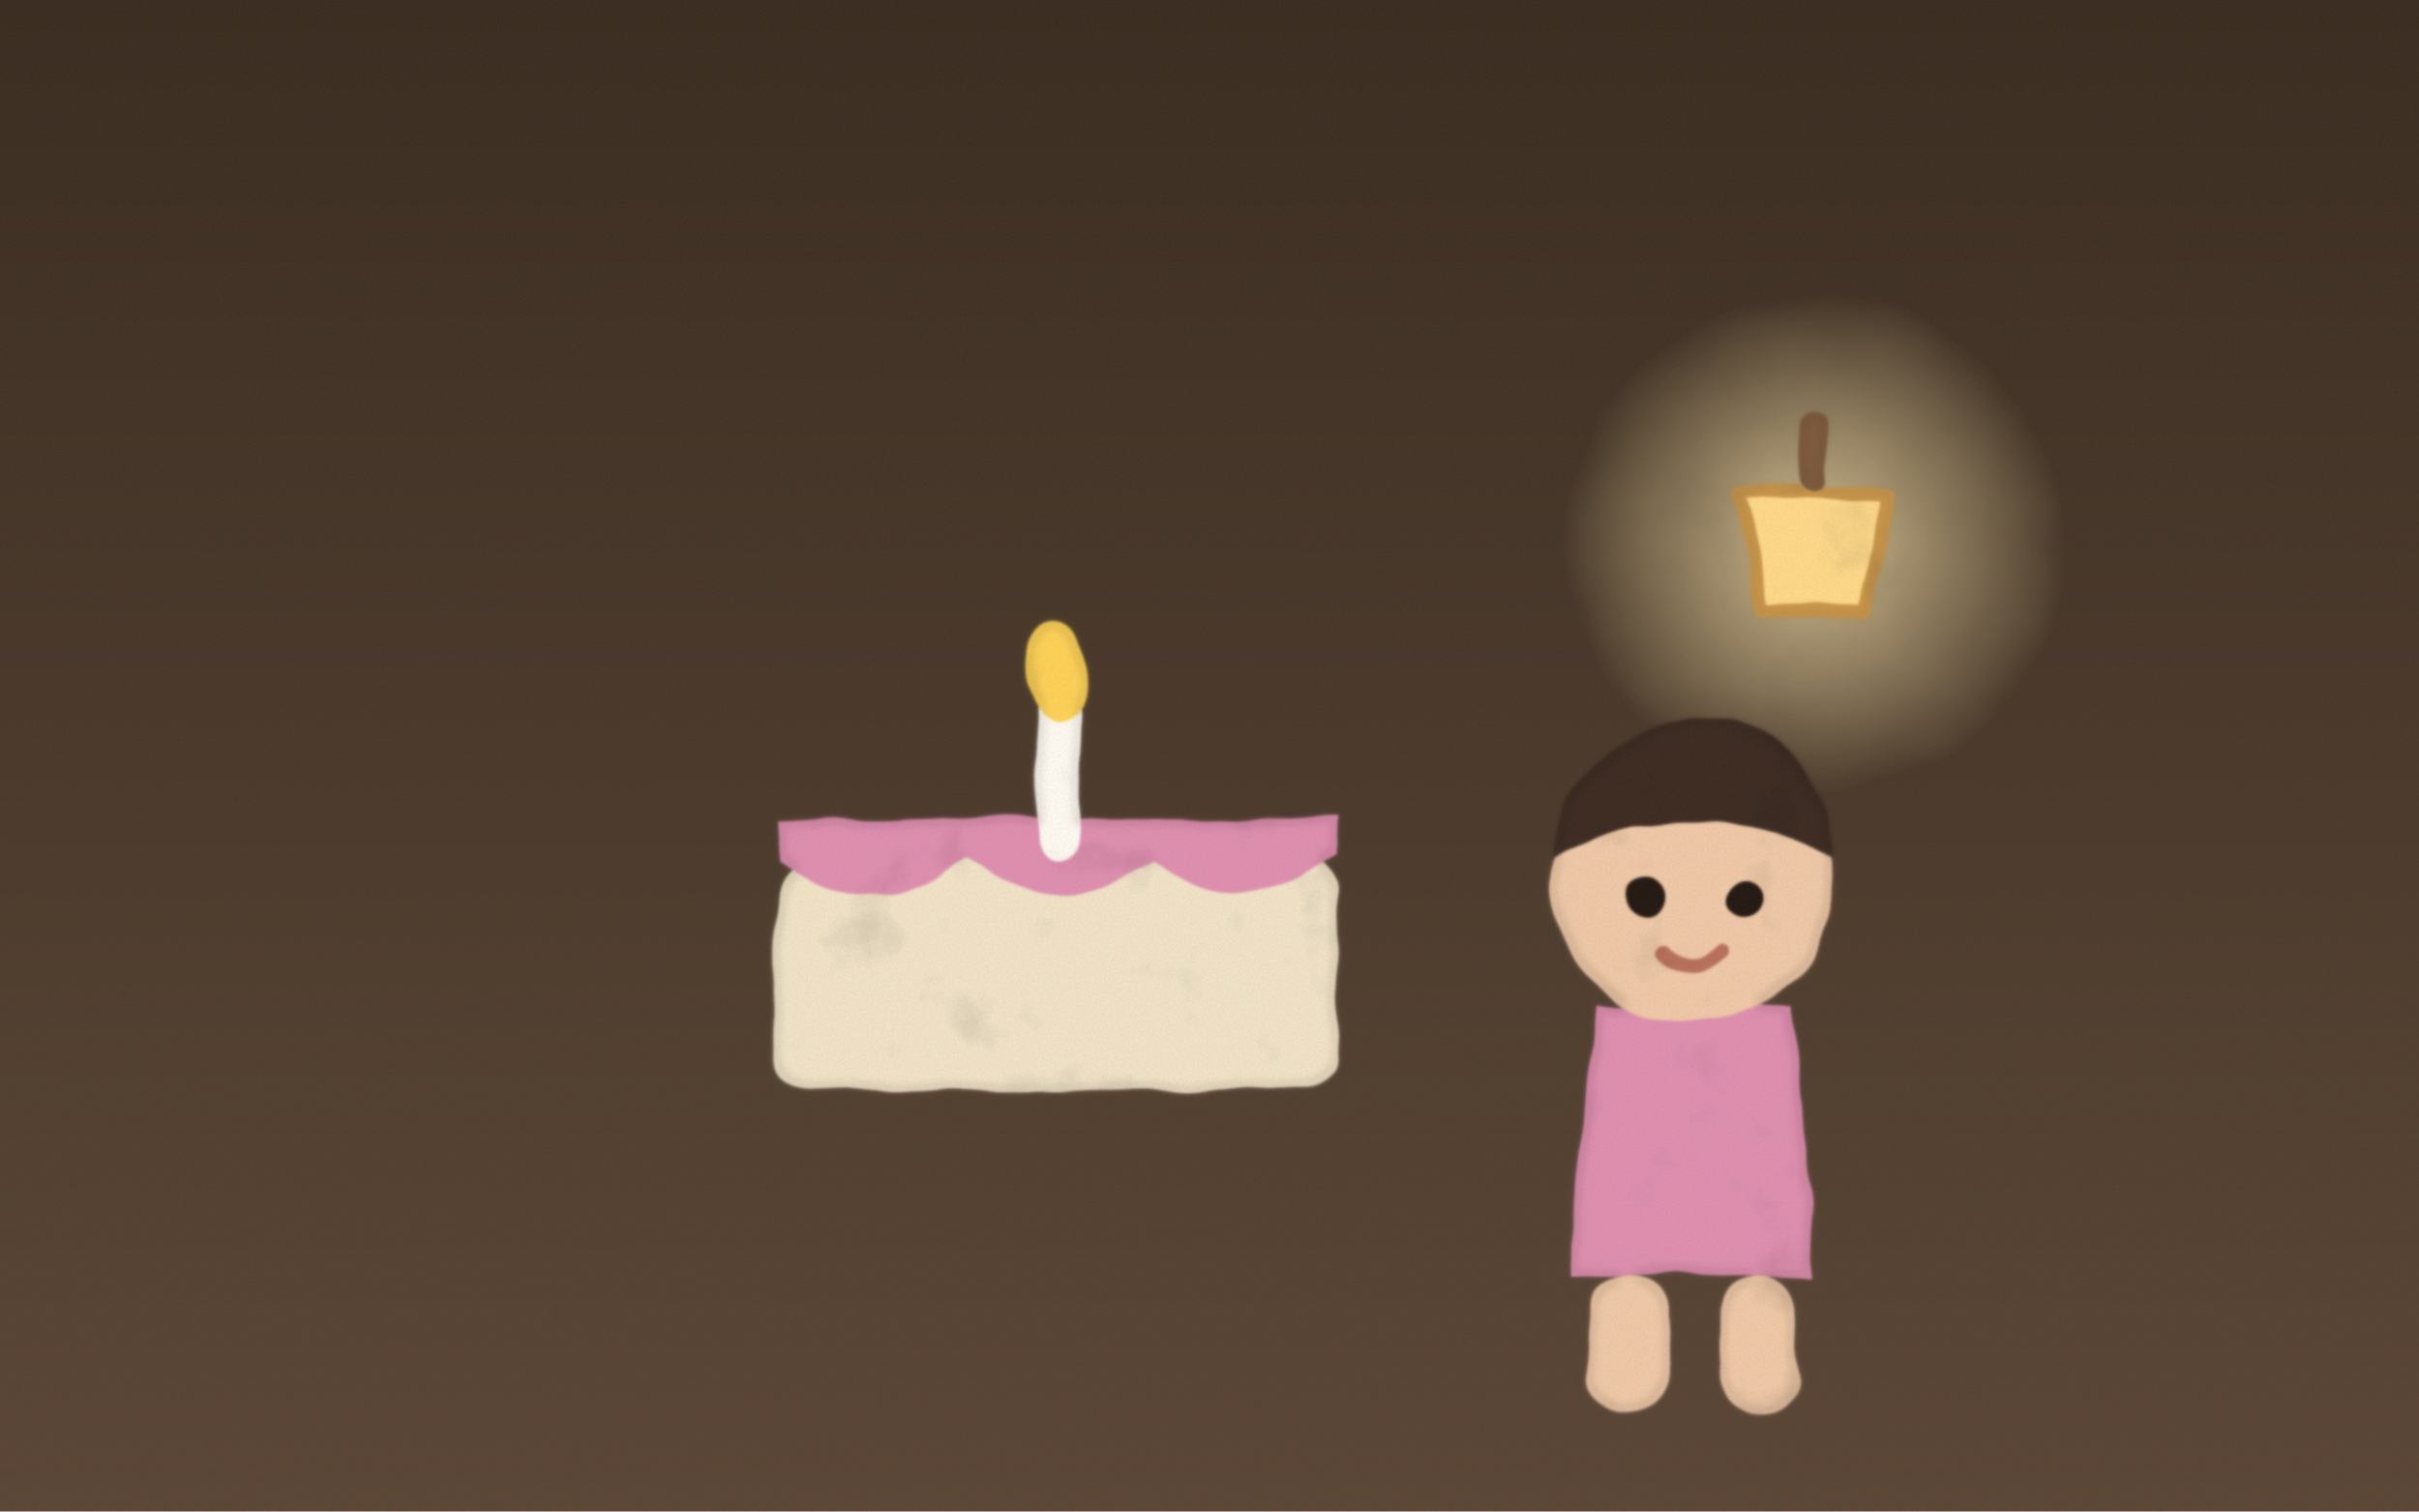
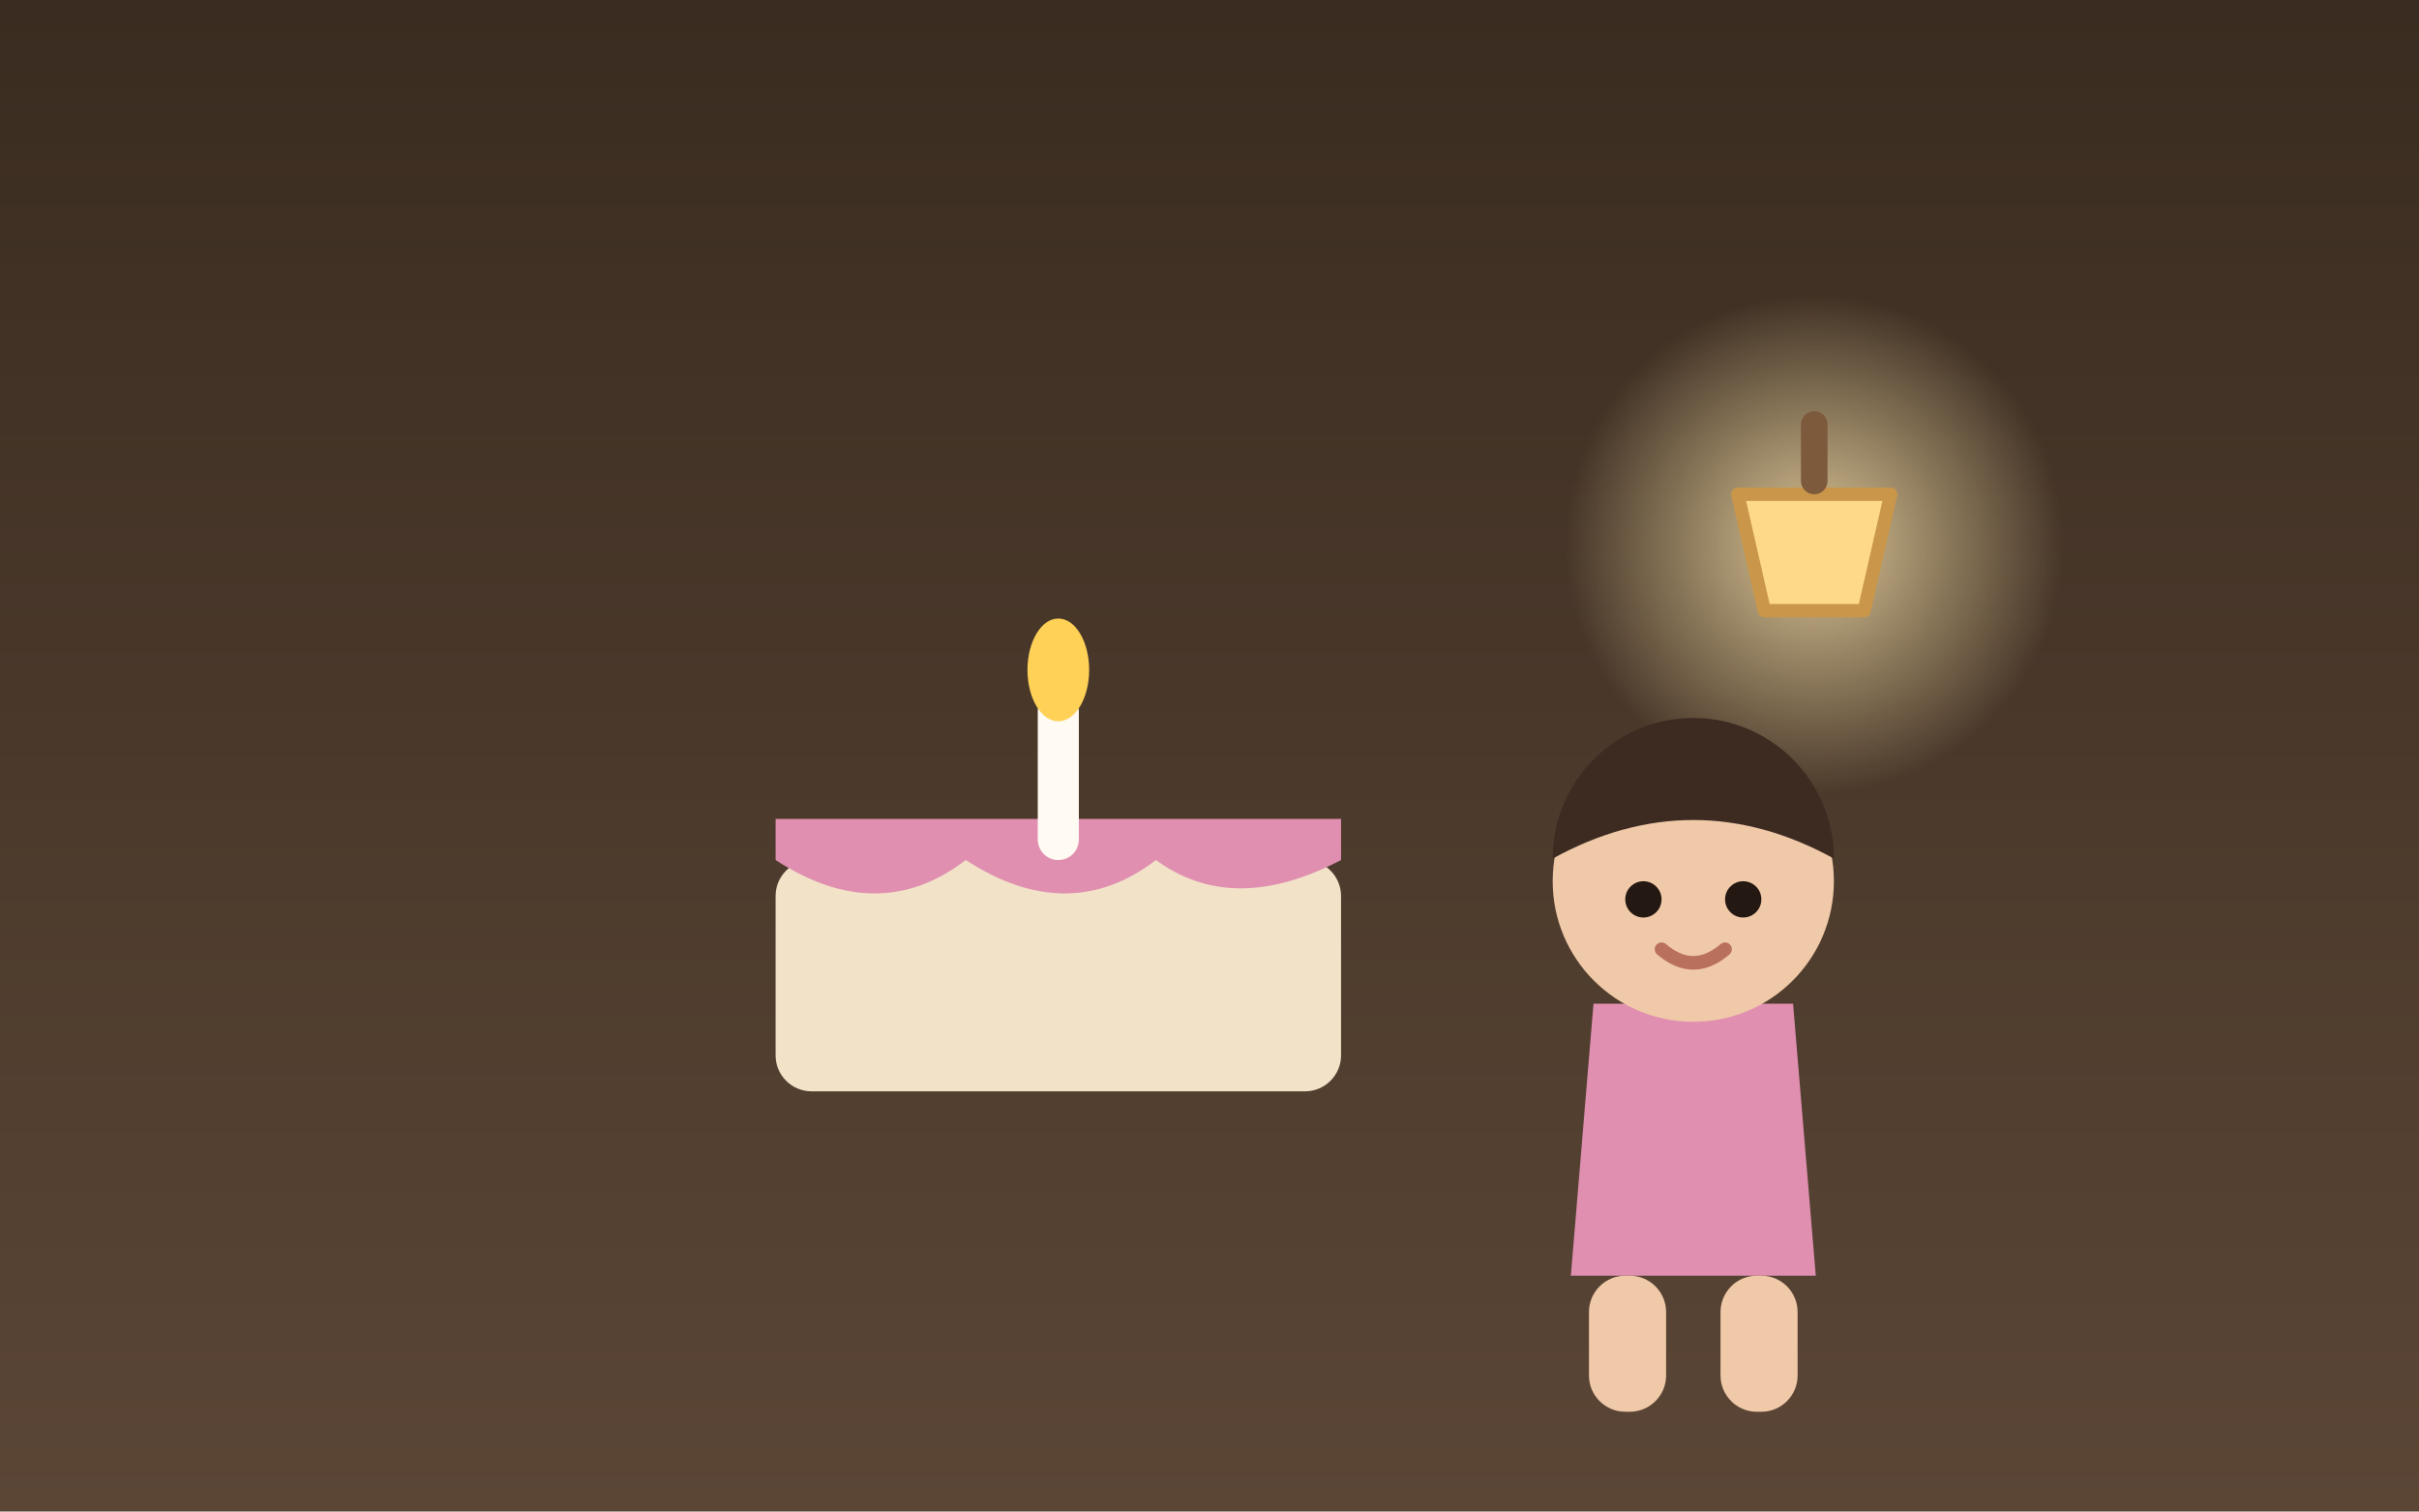
<svg xmlns="http://www.w3.org/2000/svg" viewBox="0 0 1600 1000" role="img">
-   <defs>
-     <filter id="wc" x="-5%" y="-5%" width="110%" height="110%" color-interpolation-filters="sRGB">
-       <feTurbulence type="fractalNoise" baseFrequency="0.013" numOctaves="3" seed="7" result="n" />
-       <feDisplacementMap in="SourceGraphic" in2="n" scale="13" xChannelSelector="R" yChannelSelector="G" result="d" />
-       <feGaussianBlur in="d" stdDeviation="1.1" result="soft" />
-       <feMorphology in="soft" operator="erode" radius="4" result="inner" />
-       <feComposite in="soft" in2="inner" operator="out" result="rim" />
-       <feGaussianBlur in="rim" stdDeviation="2" result="rimSoft" />
-       <feColorMatrix in="rimSoft" type="matrix" values="0.66 0 0 0 0  0 0.66 0 0 0  0 0 0.66 0 0  0 0 0 0.28 0" result="rimDark" />
-       <feTurbulence type="fractalNoise" baseFrequency="0.02" numOctaves="4" seed="19" result="m" />
-       <feColorMatrix in="m" type="matrix" values="0 0 0 0 0  0 0 0 0 0  0 0 0 0 0  0.32 0 0 0 -0.19" result="mottleA" />
-       <feComposite in="mottleA" in2="soft" operator="in" result="mottle" />
-       <feMerge>
-         <feMergeNode in="soft" />
-         <feMergeNode in="mottle" />
-         <feMergeNode in="rimDark" />
-       </feMerge>
-     </filter>
-     <filter id="paper" x="0" y="0" width="100%" height="100%" color-interpolation-filters="sRGB">
-       <feTurbulence type="fractalNoise" baseFrequency="0.7" numOctaves="5" seed="5" result="t" />
-       <feColorMatrix in="t" type="matrix" values="0 0 0 0 0.45  0 0 0 0 0.42  0 0 0 0 0.36  0.55 0 0 0 -0.12" />
-     </filter>
-   </defs>
  <defs>
    <linearGradient id="sky" x1="0" y1="0" x2="0" y2="1">
      <stop offset="0" stop-color="#3a2c20" />
      <stop offset="1" stop-color="#5b4636" />
    </linearGradient>
    <radialGradient id="glow" cx="0.5" cy="0.5" r="0.5">
      <stop offset="0" stop-color="#ffe9b0" stop-opacity=".8" />
      <stop offset="1" stop-color="#ffe9b0" stop-opacity="0" />
    </radialGradient>
  </defs>
  <rect width="1600" height="1000" fill="url(#sky)" />
-   <g filter="url(#wc)">
-     <g transform="translate(1200 360) scale(1.1)">
-       <circle cx="0" cy="0" r="150" fill="url(#glow)" />
-       <path d="M-46 -30 L46 -30 L30 40 L-30 40 Z" fill="#ffd98a" stroke="#c9964a" stroke-width="8" stroke-linejoin="round" />
-       <rect x="-8" y="-80" width="16" height="50" rx="8" fill="#7d5a3c" />
-     </g>
-     <g transform="translate(700 620) scale(1.7)">
-       <rect x="-110" y="-30" width="220" height="90" rx="14" fill="#f2e3c8" />
-       <path d="M-110 -30 q40 26 74 0 q40 26 74 0 q30 22 72 0 v-16 h-220 Z" fill="#e08fb0" />
-       <rect x="-8" y="-96" width="16" height="66" rx="8" fill="#fffaf2" />
-       <ellipse cx="0" cy="-104" rx="12" ry="20" fill="#ffd257" />
-     </g>
-     <g transform="translate(1120 619) scale(1.5)">
-       <path d="M-44 30 L44 30 L54 150 L-54 150 Z" fill="#e08fb0" />
-       <rect x="-46" y="150" width="34" height="60" rx="16" fill="#f0c9a8" />
-       <rect x="12" y="150" width="34" height="60" rx="16" fill="#f0c9a8" />
-       <circle cx="0" cy="-24" r="62" fill="#f0c9a8" />
-       <path d="M-62 -34 a62 62 0 0 1 124 0 q-62 -34 -124 0 Z" fill="#3d2b22" />
-       <circle cx="-22" cy="-16" r="8" fill="#241812" />
-       <circle cx="22" cy="-16" r="8" fill="#241812" />
-       <path d="M-14 6 q14 12 28 0" stroke="#b9705c" stroke-width="6" fill="none" stroke-linecap="round" />
-     </g>
+   <g transform="translate(1200 360) scale(1.1)">
+     <circle cx="0" cy="0" r="150" fill="url(#glow)" />
+     <path d="M-46 -30 L46 -30 L30 40 L-30 40 Z" fill="#ffd98a" stroke="#c9964a" stroke-width="8" stroke-linejoin="round" />
+     <rect x="-8" y="-80" width="16" height="50" rx="8" fill="#7d5a3c" />
  </g>
-   <rect width="1600" height="1000" filter="url(#paper)" opacity=".22" />
+   <g transform="translate(700 620) scale(1.7)">
+     <rect x="-110" y="-30" width="220" height="90" rx="14" fill="#f2e3c8" />
+     <path d="M-110 -30 q40 26 74 0 q40 26 74 0 q30 22 72 0 v-16 h-220 Z" fill="#e08fb0" />
+     <rect x="-8" y="-96" width="16" height="66" rx="8" fill="#fffaf2" />
+     <ellipse cx="0" cy="-104" rx="12" ry="20" fill="#ffd257" />
+   </g>
+   <g transform="translate(1120 619) scale(1.5)">
+     <path d="M-44 30 L44 30 L54 150 L-54 150 Z" fill="#e08fb0" />
+     <rect x="-46" y="150" width="34" height="60" rx="16" fill="#f0c9a8" />
+     <rect x="12" y="150" width="34" height="60" rx="16" fill="#f0c9a8" />
+     <circle cx="0" cy="-24" r="62" fill="#f0c9a8" />
+     <path d="M-62 -34 a62 62 0 0 1 124 0 q-62 -34 -124 0 Z" fill="#3d2b22" />
+     <circle cx="-22" cy="-16" r="8" fill="#241812" />
+     <circle cx="22" cy="-16" r="8" fill="#241812" />
+     <path d="M-14 6 q14 12 28 0" stroke="#b9705c" stroke-width="6" fill="none" stroke-linecap="round" />
+   </g>
</svg>
